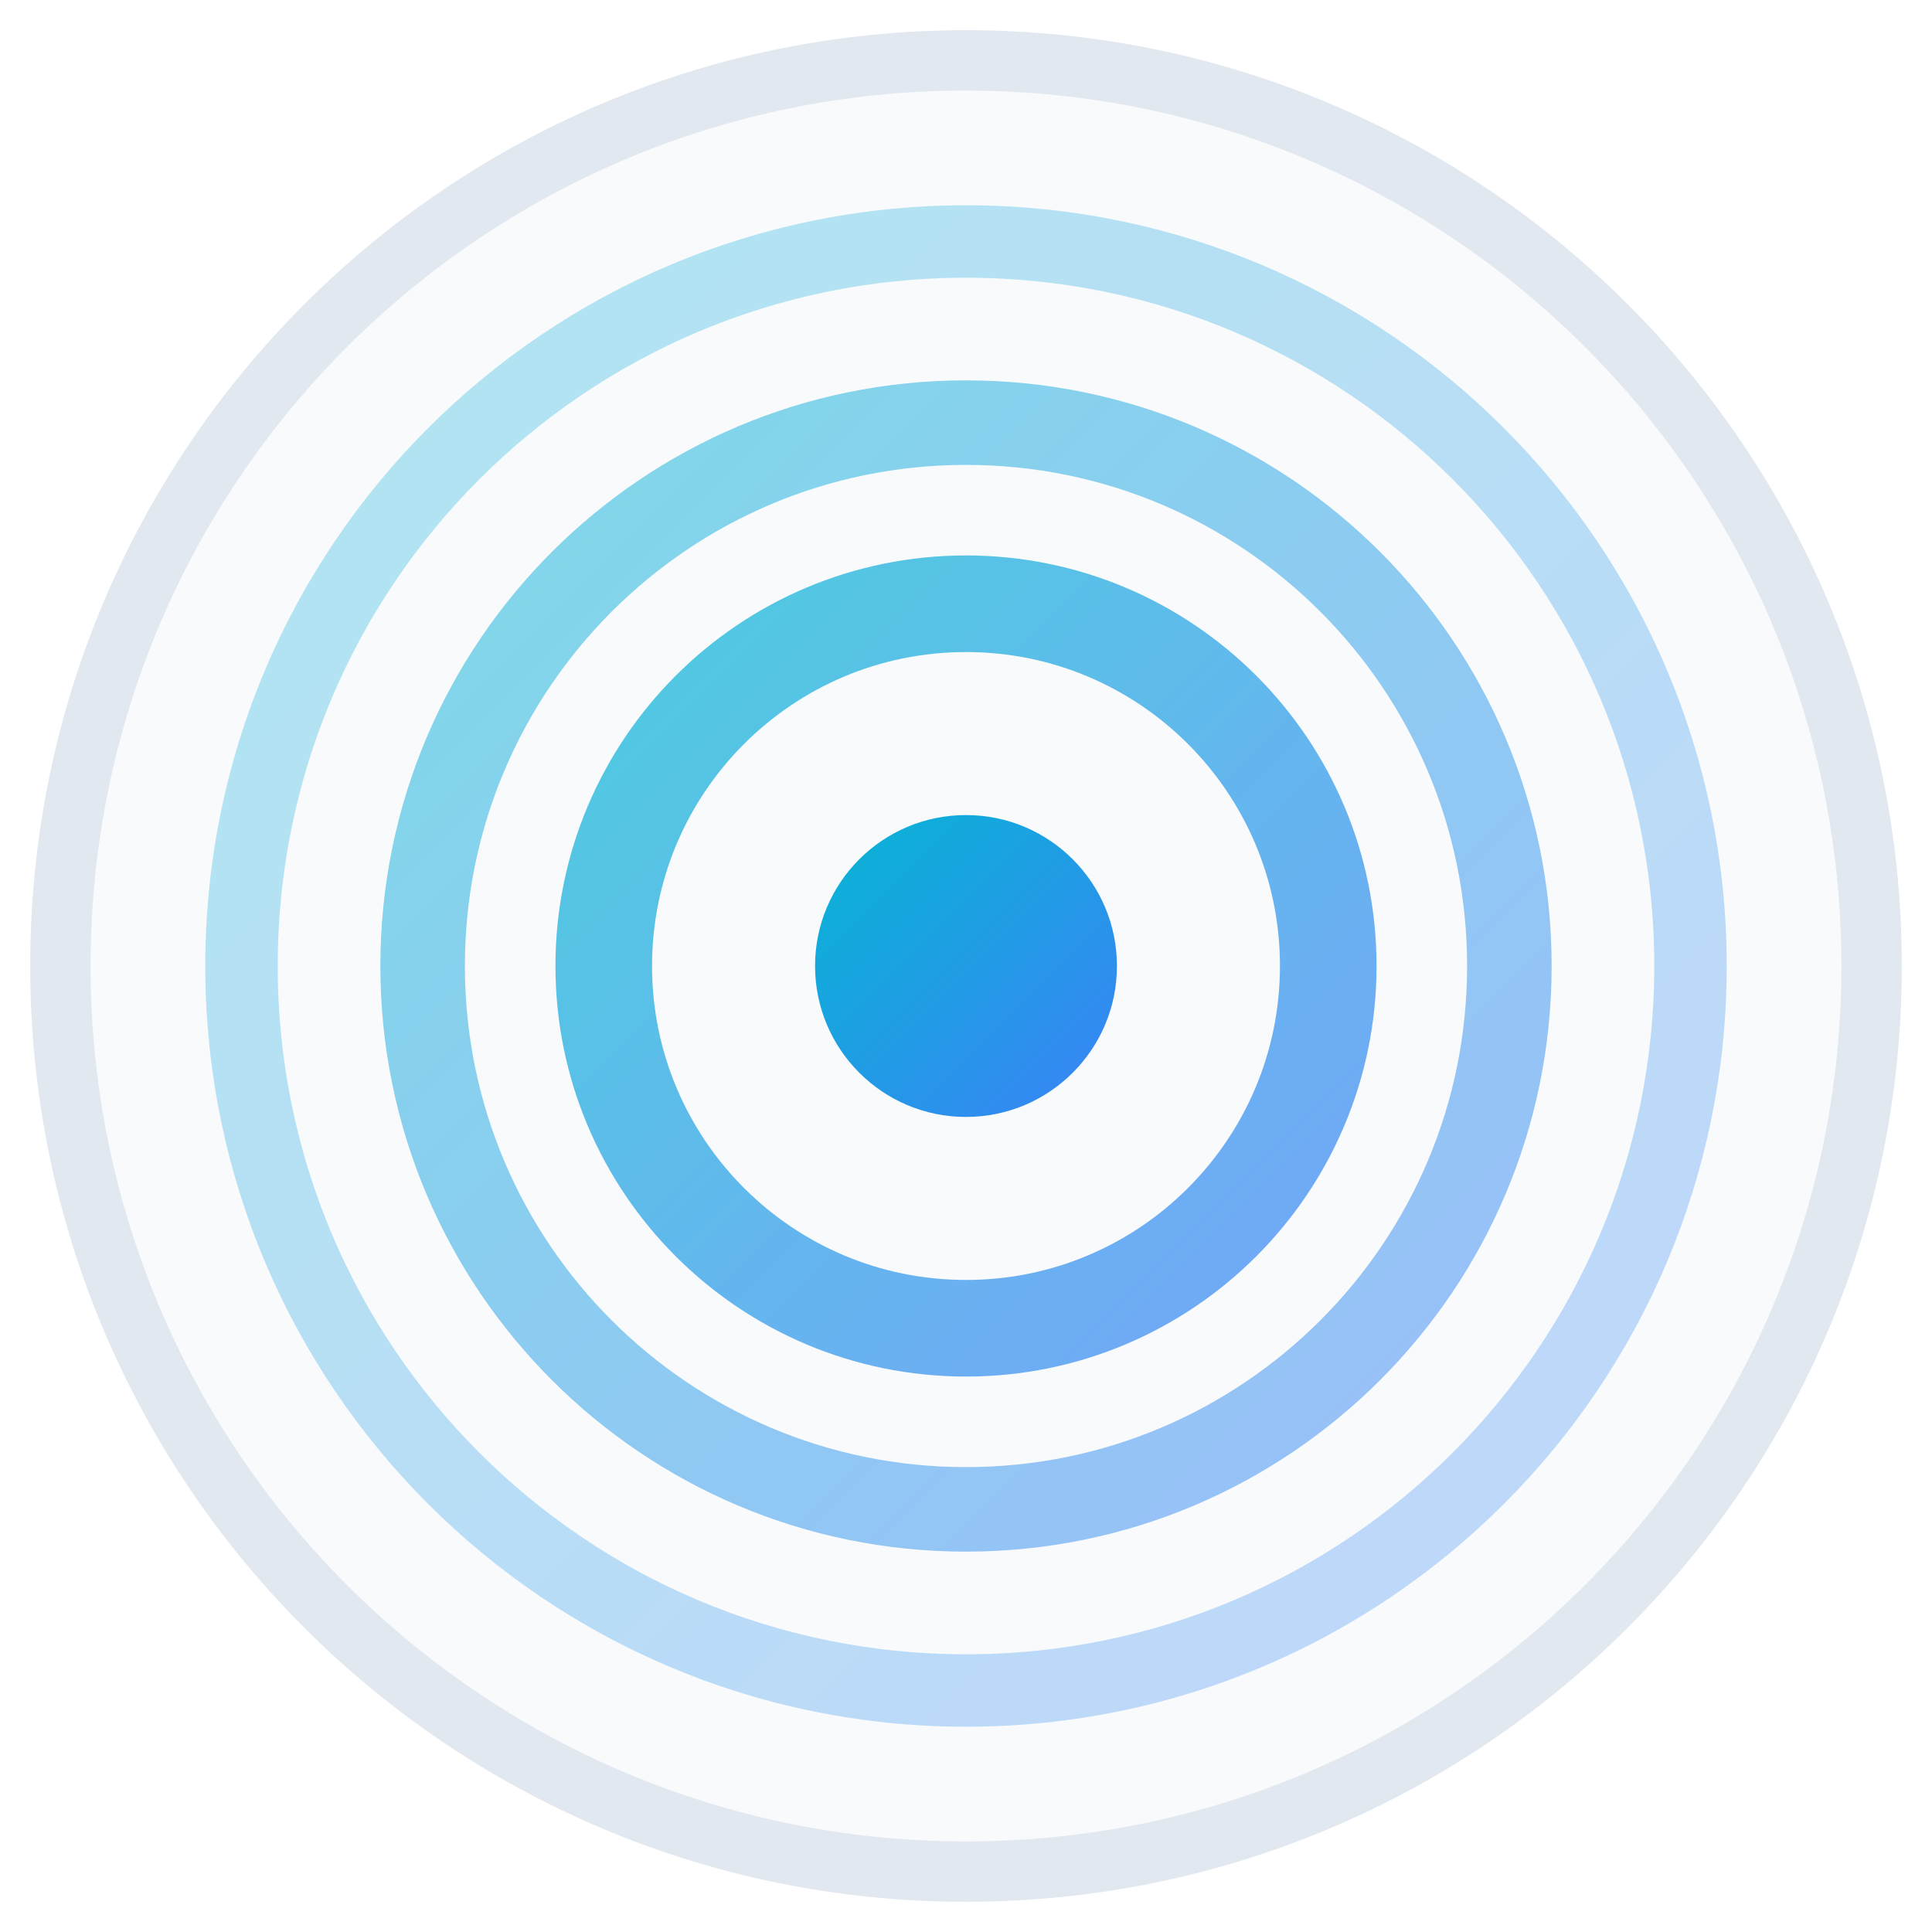
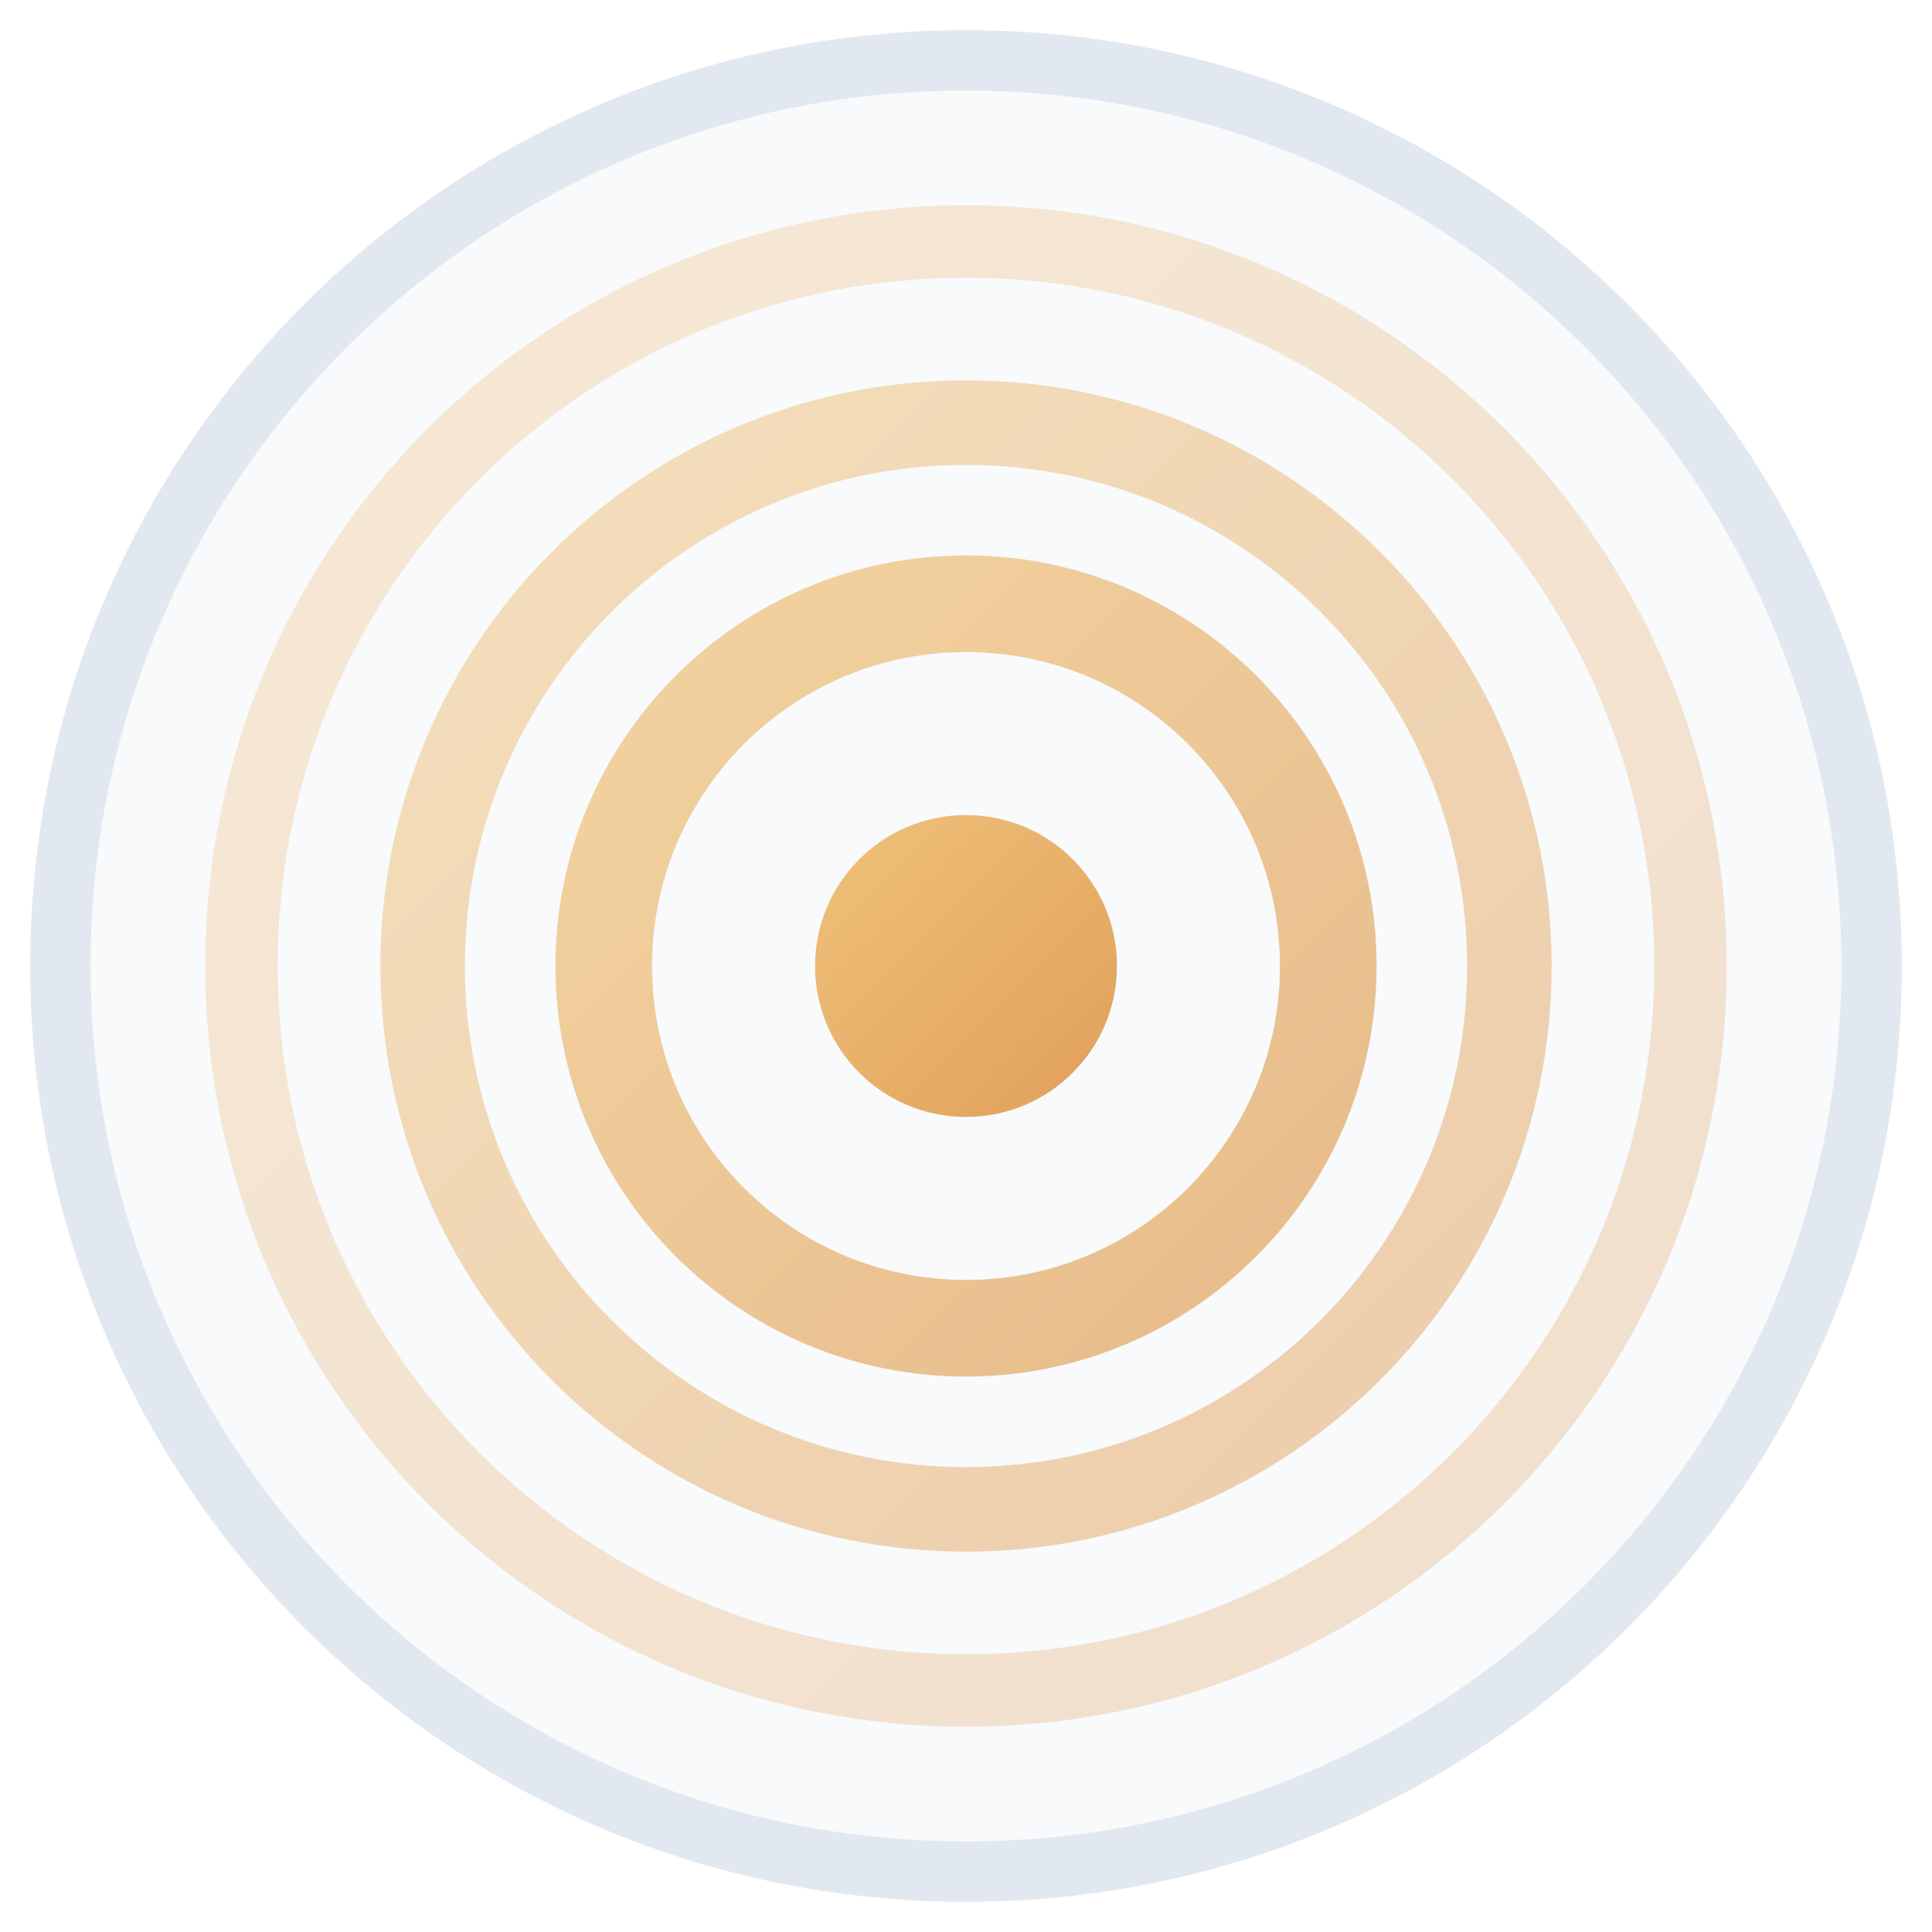
<svg xmlns="http://www.w3.org/2000/svg" viewBox="0 0 32 32" width="32" height="32">
  <defs>
    <linearGradient id="g" x1="0%" y1="0%" x2="100%" y2="100%">
-       <stop offset="0%" stop-color="#06b6d4" />
-       <stop offset="100%" stop-color="#3b82f6" />
+       <stop offset="0%" stop-color="#f0c27a" />
+       <stop offset="100%" stop-color="#e09f5a" />
    </linearGradient>
  </defs>
  <circle cx="16" cy="16" r="15" fill="#f8fafc" />
  <circle cx="16" cy="16" r="15" fill="none" stroke="#e2e8f0" stroke-width="1" />
  <circle cx="16" cy="16" r="12" fill="none" stroke="url(#g)" stroke-width="1.2" opacity="0.3" />
  <circle cx="16" cy="16" r="9" fill="none" stroke="url(#g)" stroke-width="1.4" opacity="0.5" />
  <circle cx="16" cy="16" r="6" fill="none" stroke="url(#g)" stroke-width="1.6" opacity="0.7" />
  <circle cx="16" cy="16" r="2.5" fill="url(#g)" />
</svg>
